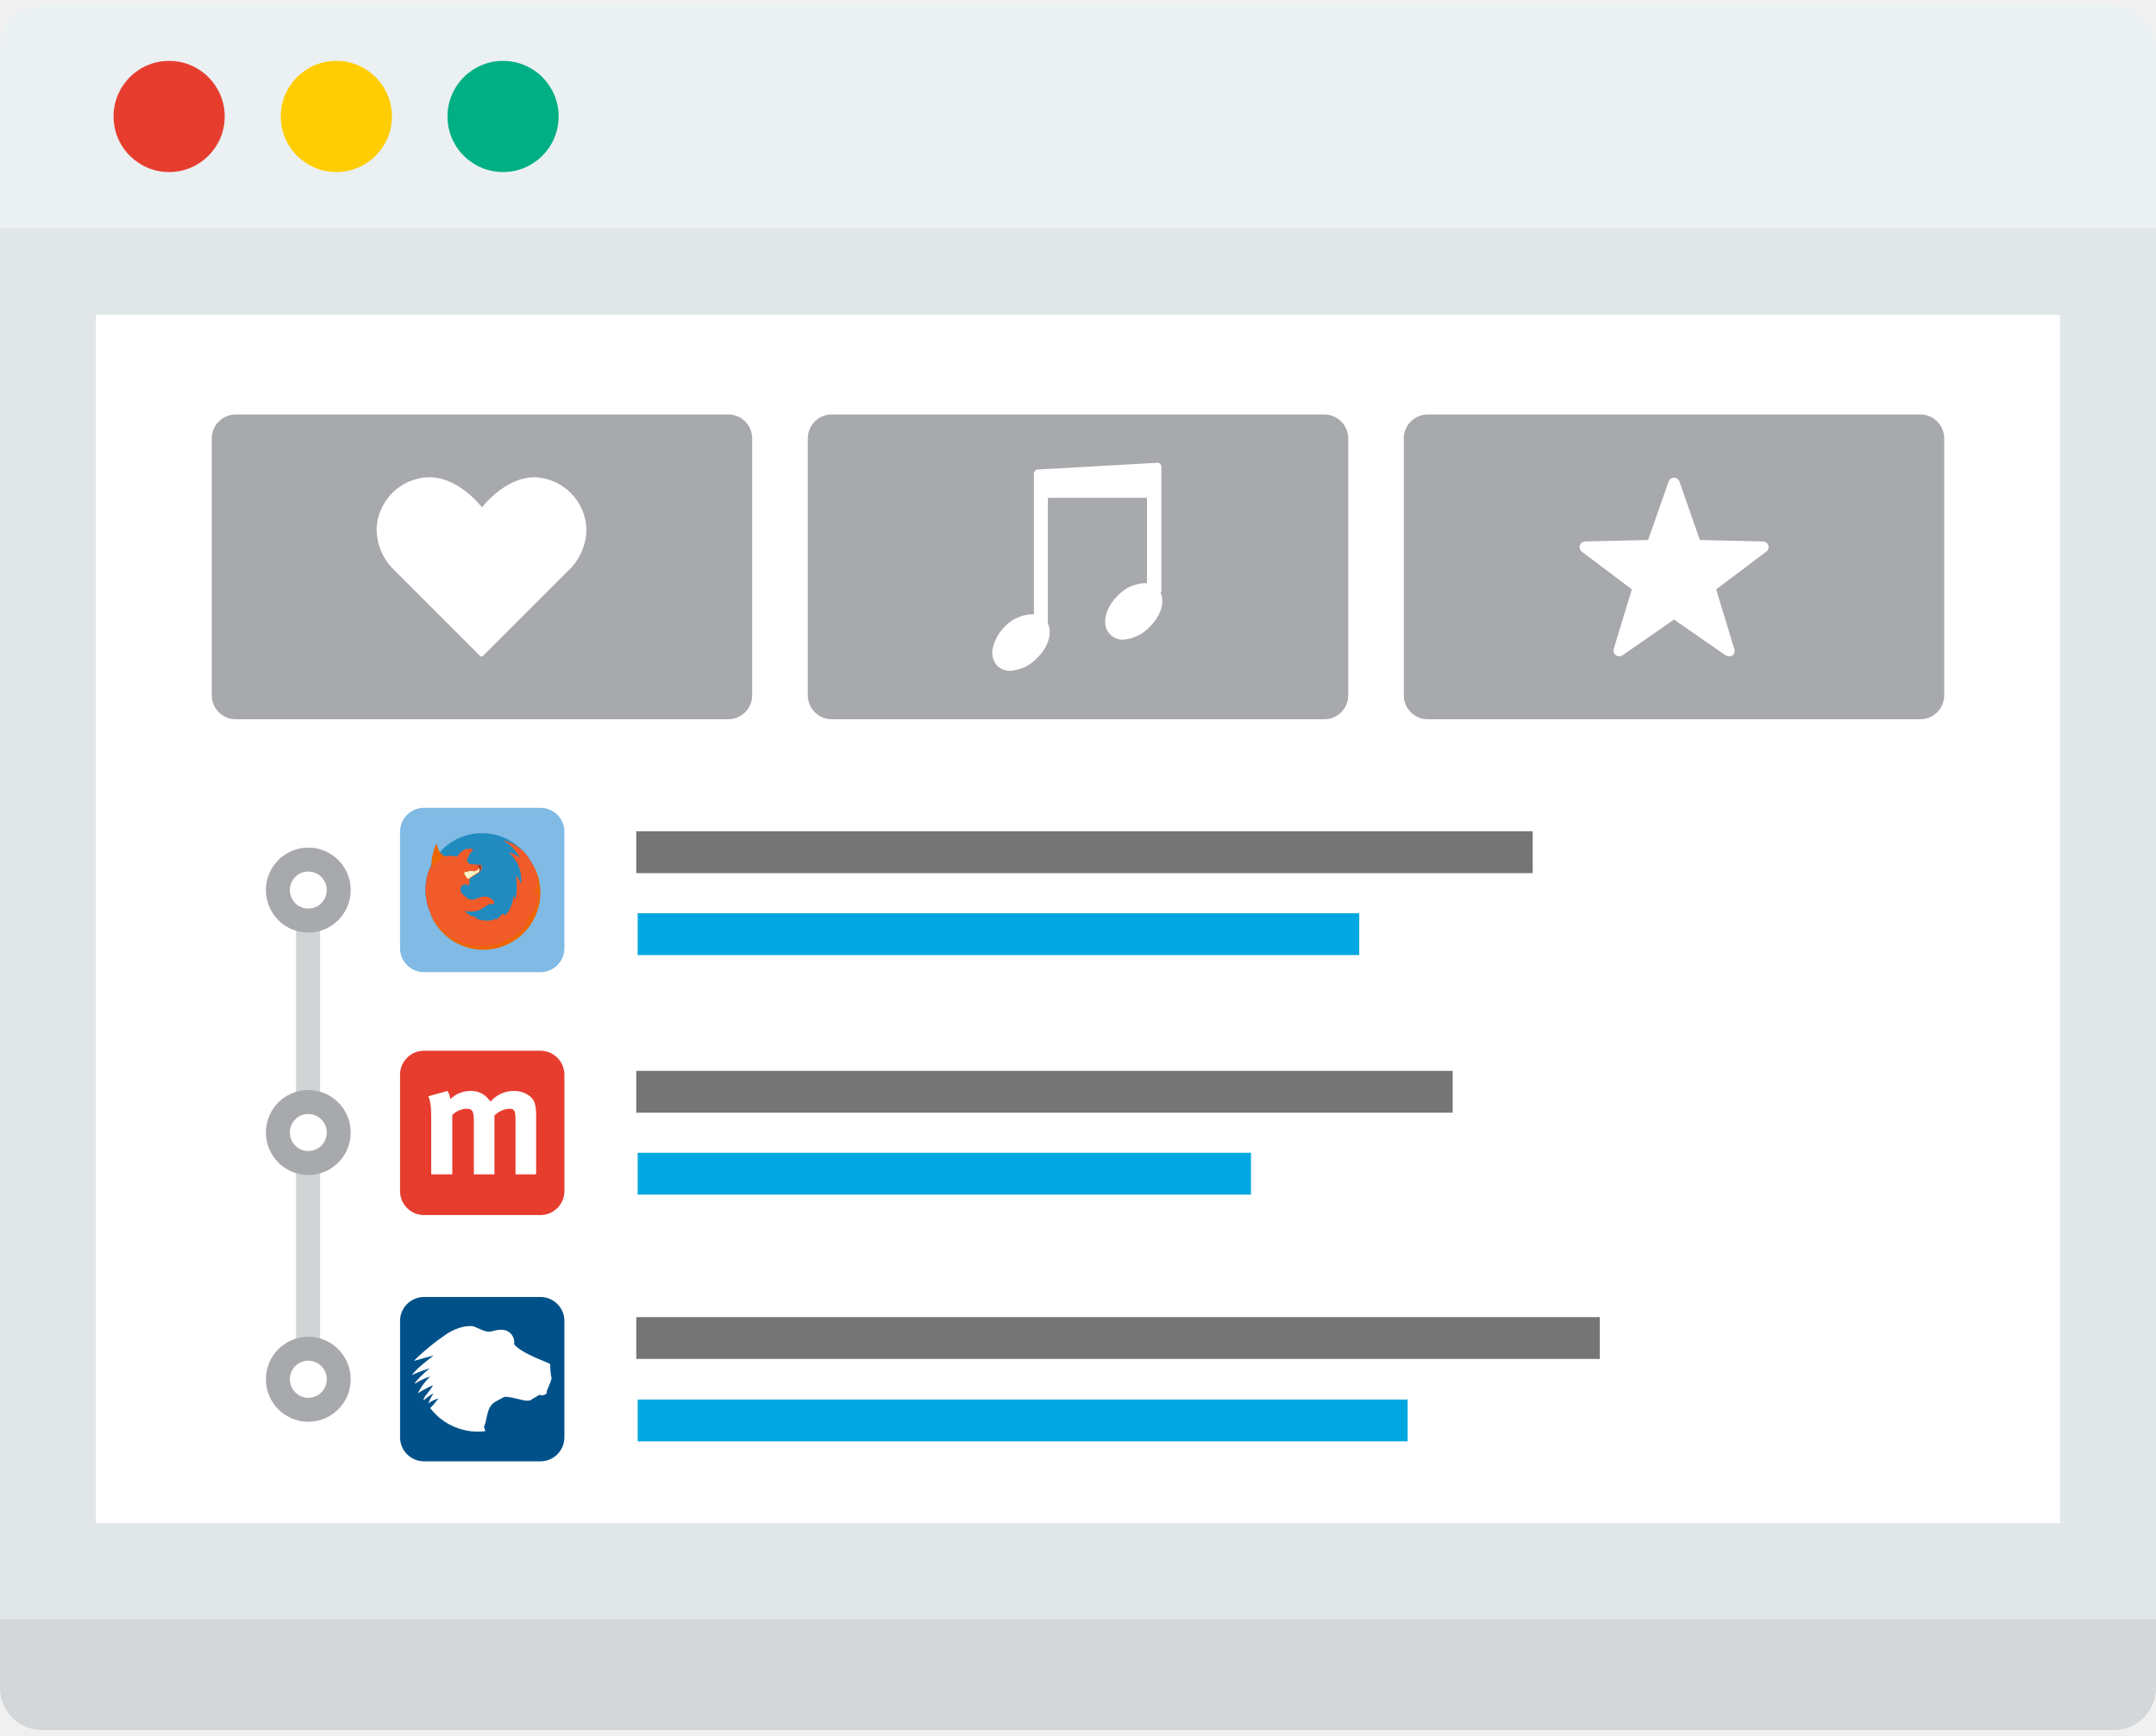
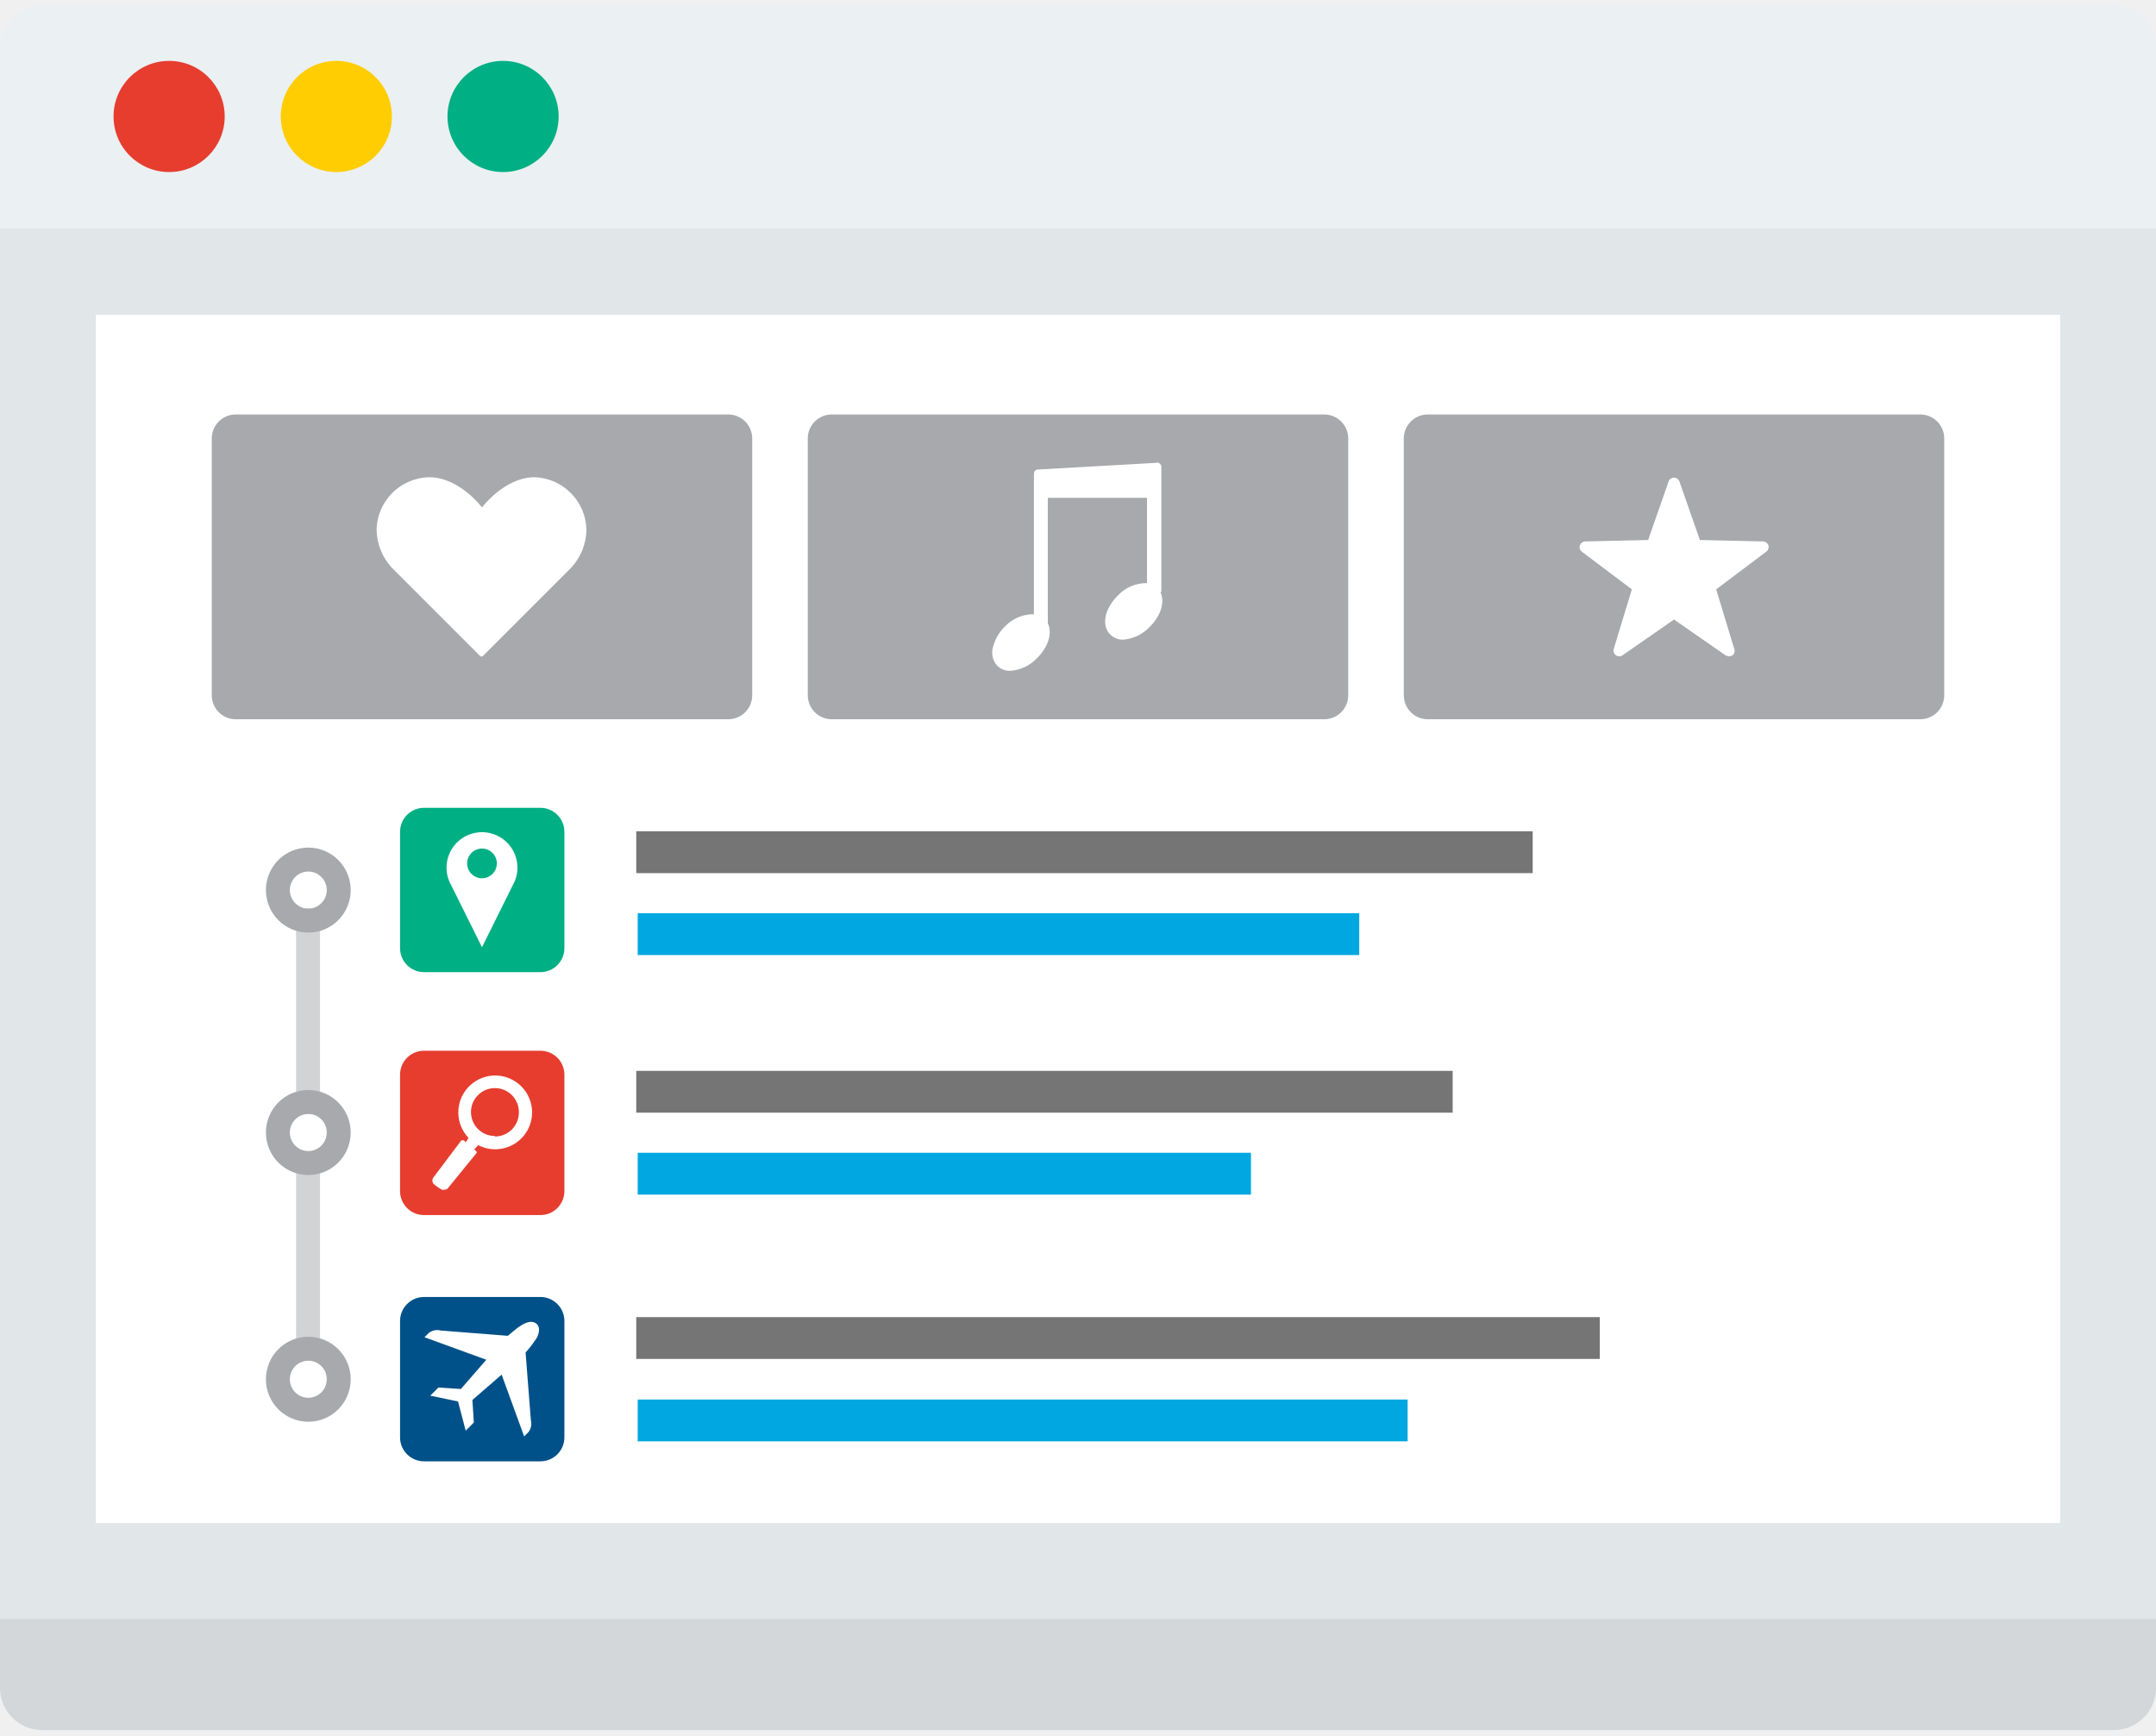
<svg xmlns="http://www.w3.org/2000/svg" viewBox="0 0 450 360" width="446" height="359">
  <defs>
-     <style>.a,.j,.k{fill:none;}.b{fill:#e1e6e8;}.c,.w{fill:#fff;}.d{fill:#ebf0f2;}.e{fill:#d3d7d9;}.f{fill:#e63d2f;}.g{fill:#ffcd02;}.h{fill:#00af84;}.i{fill:#80bae5;}.j{stroke:#d1d3d4;}.j,.k{stroke-linecap:round;stroke-linejoin:round;stroke-width:5px;}.k{stroke:#a7a9ac;}.l{fill:#a7a9ac;}.m{fill:#218bc0;}.n{fill:#e60;}.o{clip-path:url(#a);}.p{fill:#f15a29;}.q{fill:#f8f6c8;}.r{clip-path:url(#b);}.s{fill:url(#c);}.t{fill:#005189;}.u{fill:#757576;}.v{fill:#00a7e0;}.w{fill-rule:evenodd;}</style>
-     <clipPath id="a">
-       <circle class="a" cx="100.6" cy="184.6" r="11.8" />
-     </clipPath>
-     <clipPath id="b">
-       <path class="a" d="M100.4 179.8c0-.2-.2-.4-2.1-.4a1.5 1.5 0 0 1-1.3-1 5.4 5.4 0 0 0-.1 2.4 4 4 0 0 0 .8 1.5h.1a18.3 18.3 0 0 1 2-1.3 1.7 1.7 0 0 0 .6-1.2z" />
-     </clipPath>
-     <linearGradient id="c" x1="121.69" y1="67.56" x2="123.14" y2="69.8" gradientTransform="matrix(1 0 0 -1 -22.54 248.54)" gradientUnits="userSpaceOnUse">
-       <stop offset="0" stop-color="#37373a" />
-       <stop offset=".65" stop-color="#7b3f3c" />
-       <stop offset="1" stop-color="#dc5a26" />
-     </linearGradient>
+     <style>.a{fill:#e1e6e8;}.b,.n{fill:#fff;}.c{fill:#ebf0f2;}.d{fill:#d3d7d9;}.e{fill:#e63d2f;}.f{fill:#ffcd02;}.g{fill:#00af84;}.h,.i{fill:none;stroke-linecap:round;stroke-linejoin:round;stroke-width:5px;}.h{stroke:#d1d3d4;}.i{stroke:#a7a9ac;}.j{fill:#a7a9ac;}.k{fill:#005189;}.l{fill:#757576;}.m{fill:#00a7e0;}.n{fill-rule:evenodd;}</style>
  </defs>
-   <path class="b" d="M0 46.5h450v290.32H0z" />
-   <path class="c" d="M20 64.6h410v252.19H20z" />
-   <path class="d" d="M441.2 0H8.8A8.7 8.7 0 0 0 0 8.7v37.8h450V8.7a8.7 8.7 0 0 0-8.8-8.7z" />
-   <path class="e" d="M8.8 360h432.4a8.8 8.8 0 0 0 8.8-8.8v-14.4H0v14.5a8.8 8.8 0 0 0 8.8 8.7z" />
-   <circle class="f" cx="35.3" cy="23.2" r="11.6" />
-   <circle class="g" cx="70.2" cy="23.2" r="11.6" />
-   <circle class="h" cx="105" cy="23.2" r="11.6" />
-   <rect class="i" x="83.5" y="167.5" width="34.3" height="34.3" rx="5" ry="5" />
-   <rect class="f" x="83.5" y="218.2" width="34.3" height="34.3" rx="5" ry="5" />
-   <path class="j" d="M64.3 191v37.9M64.3 241.7v37.9" />
-   <rect class="k" x="58" y="178.3" width="12.7" height="12.74" rx="6.4" ry="6.4" />
-   <rect class="k" x="58" y="228.9" width="12.7" height="12.74" rx="6.4" ry="6.4" />
-   <rect class="k" x="58" y="280.4" width="12.7" height="12.74" rx="6.4" ry="6.4" />
-   <rect class="l" x="44.2" y="85.4" width="112.8" height="63.61" rx="5" ry="5" />
-   <rect class="l" x="293" y="85.4" width="112.8" height="63.61" rx="5" ry="5" />
-   <path class="c" d="M111.6 98.5c-6.3 0-11 6.3-11 6.3s-4.7-6.3-11-6.3a11.2 11.2 0 0 0-11 11 12 12 0 0 0 3.1 7.8l18.5 18.5a.4.4 0 0 0 .6 0l18.5-18.5a12 12 0 0 0 3.1-7.8 11.2 11.2 0 0 0-10.8-11zM369.1 112.7a1.2 1.2 0 0 0-1.1-.8l-13.2-.3-4.3-12.3a1.2 1.2 0 0 0-2.2 0l-4.3 12.3-13.2.3a1.2 1.2 0 0 0-.7 2.1l10.5 7.9-3.8 12.5a1.2 1.2 0 0 0 1.8 1.3l10.8-7.5 10.8 7.5.7.2.7-.2a1.2 1.2 0 0 0 .4-1.3l-3.8-12.5 10.5-7.9a1.2 1.2 0 0 0 .4-1.3z" />
-   <rect class="l" x="168.6" y="85.4" width="112.8" height="63.61" rx="5" ry="5" />
-   <circle class="m" cx="100.6" cy="184.6" r="11.8" />
-   <path class="n" d="M111.2 179.3a16.8 16.8 0 0 1 .1 2c0 7.8-5.3 14.1-11.8 14.1a11.5 11.5 0 0 1-9.8-6.1 11.9 11.9 0 1 0 21.5-10z" />
-   <g class="o">
-     <path class="p" d="M109.6 191.6c.7-1.3 1.6-2 2.1-2.9s1.9-4.5 1-7.2c.4 1.7.3 3.4-1.1 4.2a12.9 12.9 0 0 0 .3-6.1 5.9 5.9 0 0 0-1.9-3.3 3.9 3.9 0 0 1 1 2.5 9.9 9.9 0 0 0-6.1-4.6 9.2 9.2 0 0 1 3.7 3.9 4.6 4.6 0 0 0-2.4-1.3 7.9 7.9 0 0 1 2.6 6.6 7.1 7.1 0 0 0-1.1-1.8c.4 3.5 0 4.2-.2 5.1a3 3 0 0 0-.3-.9 7.7 7.7 0 0 1-.7 2.6c-.5 1.2-1.1 1.5-1.3 1.5h-.1a1 1 0 0 0 0-.4l-.4.3-.2.2-.3.3a1.3 1.3 0 0 1-.8.6.5.5 0 0 0 .3-.4 2.6 2.6 0 0 1-1.3.5 5.5 5.5 0 0 1-3.4-.6 1.5 1.5 0 0 1 .9.1 3.9 3.9 0 0 0-1.5-.4A5 5 0 0 1 97 189a4.9 4.9 0 0 0 3.7-.5c.9-.6 1.4-1 1.8-.9a.4.4 0 0 0 .4-.8 2.4 2.4 0 0 0-2.4-.7c-.9.2-1.6.9-2.9.4h.2l-.8-.5h.2c-1.2-.7-1.1-1.3-1.1-1.6a1 1 0 0 1 .5-.8h.3v-.2l.6.2.3.2s.1 0 0-.1l-.3-.3.4.2a1.6 1.6 0 0 0 .1-.7.9.9 0 0 0-.1-.4c-.1-.1 0-.1.1 0v-.2a9.3 9.3 0 0 1 2-1.3 1.7 1.7 0 0 0 .5-.6 1.3 1.3 0 0 0 .1-.7c0-.2-.1-.4-2-.4a1.3 1.3 0 0 1-1.1-.6v-.4a4.1 4.1 0 0 1 1.4-2.1h-.7l.4-.2a.8.8 0 0 0-.6 0l-.6.2.2-.2a3.7 3.7 0 0 0-1.2.6 2 2 0 0 0-.7.7l-.3.4a5.1 5.1 0 0 0-2.8 0 3.4 3.4 0 0 1-1-1.1h-.1a3.4 3.4 0 0 1-.4-1.3 1.4 1.4 0 0 0-.5.8v0l-.2.3v.3a.4.4 0 0 0 0-.1l-.2.8a7.1 7.1 0 0 0-.1 2v.2l-.6.9a12.6 12.6 0 0 0-1 3.5 8.2 8.2 0 0 1 .6-1.4 12 12 0 0 0-.4 4.5 12.7 12.7 0 0 1 .2-1.3 10.9 10.9 0 0 0 1.5 5 12.6 12.6 0 0 0 8.6 6 2.7 2.7 0 0 1-1-.5 13 13 0 0 0 3.6.6.7.7 0 0 1-.6-.3s5.4.3 7.2-2.2a4.5 4.5 0 0 1-2.9 1c.9-.9 3-.8 5.2-3a4.5 4.5 0 0 0 1.5-3c-.3.9-1.3 1.6-2.4 2.2z" />
-     <path class="n" d="M100.4 179.8c0-.2-.2-.4-2.1-.4a1.5 1.5 0 0 1-1.3-1 5.5 5.5 0 0 0-.1 2.5 4 4 0 0 0 .8 1.5h.1a18.3 18.3 0 0 1 2-1.3 1.7 1.7 0 0 0 .6-1.3z" />
-     <path class="p" d="M100.4 179.8c0-.2-.2-.4-2.1-.4a1.5 1.5 0 0 1-1.3-1 5.5 5.5 0 0 0-.1 2.5 4 4 0 0 0 .8 1.5h.1a18.3 18.3 0 0 1 2-1.3 1.7 1.7 0 0 0 .6-1.3z" />
-     <path class="q" d="M99.7 180.9a1.6 1.6 0 0 0 .5-.8h-.1l-.8.7.3-.3a2 2 0 0 1-1.3.4.9.9 0 0 0 .6-.2h-1l-.4.3v-.2l-.5.4.4-.3-.3.2.2-.2a.4.4 0 0 0-.4.4l.5.7.2.3a10.3 10.3 0 0 1 2.1-1.4z" />
-     <g class="r">
-       <path class="q" d="M99.8 180.9a1.6 1.6 0 0 0 .5-.8h-.1l-.8.7.3-.3a2.1 2.1 0 0 1-1.3.4.9.9 0 0 0 .6-.2h-1.1l-.4.3v-.2l-.5.4.4-.4-.4.2.2-.2a.4.4 0 0 0-.4.4l.5.7.2.3a10.5 10.5 0 0 1 2.3-1.3z" />
-       <path class="q" d="M97.8 181.6l-.4.5.3.5 1.9-1 .6-.8v-.4l-.3.1-.3.5-1.8.6" />
-     </g>
-     <path class="s" d="M100.3 180.3c.1-.2.2-.7-.1-.8h-.8a1.1 1.1 0 0 1 .6.3 1.8 1.8 0 0 1 0 1.2 1.1 1.1 0 0 0 .3-.7z" />
-   </g>
-   <path class="n" d="M91.6 176.4a3.6 3.6 0 0 1-.4-1.4 1.5 1.5 0 0 0-.5.9V176l-.2.4v.3a1 1 0 0 0 0-.1 7.4 7.4 0 0 0-.4 3.2 6.6 6.6 0 0 1 2.8-2.1 3.6 3.6 0 0 1-1.3-1.3z" />
-   <path class="c" d="M93.4 226.6a4.3 4.3 0 0 1 .6 1.7 5.9 5.9 0 0 1 4.2-1.7 4.6 4.6 0 0 1 3.5 1.4l.7.8a6.3 6.3 0 0 1 4.8-2.2 5.3 5.3 0 0 1 3.4 1.1c1 .8 1.3 1.8 1.3 4.2V244h-4.3v-11.3c0-2-.2-2.4-1.4-2.4a5.1 5.1 0 0 0-3 1.4V244h-4.3v-11.1c0-2.1-.3-2.6-1.6-2.6a4.7 4.7 0 0 0-2.9 1.3V244H90v-11.9c0-2.5-.2-3.5-.6-4.4z" />
-   <rect class="t" x="83.5" y="269.6" width="34.3" height="34.3" rx="5" ry="5" />
-   <path class="u" d="M132.8 172.4h187.1v8.73H132.8z" />
-   <path class="v" d="M133.1 189.5h150.6v8.73H133.1z" />
-   <path class="u" d="M132.8 222.4h170.4v8.73H132.8z" />
-   <path class="v" d="M133.1 239.5h128v8.73h-128z" />
-   <path class="u" d="M132.8 273.8h201.1v8.73H132.8z" />
-   <path class="v" d="M133.1 291h160.7v8.73H133.1z" />
-   <path class="c" d="M115.2 286.8c-.4-1.1-.3-2.9-.4-3.2s-5.5-1.9-7.5-4.1a2.6 2.6 0 0 0-1.1-2.6c-1.1-.8-2.6-.4-3.7-.1s-2.5-.7-3.8-1.1c-2.8-.3-5.6 1.7-5.6 1.7a47.6 47.6 0 0 0-6.7 5.5 5.5 5.5 0 0 0 1.2-.3l2.9-.8c-1.2 1-3.7 2.8-4.5 4.1a23.7 23.7 0 0 1 3.7-1.4 20.2 20.2 0 0 0-3.1 3c.1 0 0 .1 0 .2a12.9 12.9 0 0 1 3.2-1.5 12.3 12.3 0 0 0-2.6 3.5 23.2 23.2 0 0 1 3.2-1.7 10.8 10.8 0 0 1-.8 1.2c-.4.6-1.2 1.3-1.2 2a10.1 10.1 0 0 1 2.1-1.5 9.3 9.3 0 0 0-1.1 2.1 6 6 0 0 1 2.1-1 19.8 19.8 0 0 1-1.7 2 12.5 12.5 0 0 0 11.5 4.8 6.3 6.3 0 0 0-.3-.9c.8-1.5.4-4.2 2.5-5.3s1.6-1.1 3.3-.8 2.8.8 3.8.6l2-1.2a1.3 1.3 0 0 0 1.5-.3v-.4l.9-2.2v-.4z" />
-   <path class="w" d="M242.4 122.4v-26a.9.9 0 0 0-1.2-.9l-24.8 1.4a.9.9 0 0 0-.6.9V127.1a8.1 8.1 0 0 0-6 2.5 9.1 9.1 0 0 0-2.5 4.2 4.1 4.1 0 0 0 .8 4 3.7 3.7 0 0 0 2.8 1.1 8.4 8.4 0 0 0 5.5-2.6c2.4-2.3 3.3-5.3 2.3-7.3v-26.2h20.7v17.8a8.1 8.1 0 0 0-6 2.5c-2.8 2.7-3.6 6.3-1.7 8.2a3.7 3.7 0 0 0 2.7 1.1 8.4 8.4 0 0 0 5.5-2.6c2.4-2.3 3.3-5.3 2.3-7.3" />
+   <path class="a" d="M0 46.5h450v290.32H0z" />
+   <path class="b" d="M20 64.6h410v252.19H20z" />
+   <path class="c" d="M441.2 0H8.8A8.7 8.7 0 0 0 0 8.7v37.8h450V8.7a8.7 8.7 0 0 0-8.8-8.7z" />
+   <path class="d" d="M8.8 360h432.4a8.8 8.8 0 0 0 8.8-8.8v-14.4H0v14.5a8.8 8.8 0 0 0 8.8 8.7z" />
+   <circle class="e" cx="35.3" cy="23.2" r="11.6" />
+   <circle class="f" cx="70.2" cy="23.2" r="11.6" />
+   <circle class="g" cx="105" cy="23.2" r="11.6" />
+   <rect class="g" x="83.5" y="167.5" width="34.3" height="34.3" rx="5" ry="5" />
+   <rect class="e" x="83.5" y="218.2" width="34.3" height="34.3" rx="5" ry="5" />
+   <path class="h" d="M64.3 191v37.9M64.3 241.7v37.9" />
+   <rect class="i" x="58" y="178.3" width="12.7" height="12.74" rx="6.4" ry="6.4" />
+   <rect class="i" x="58" y="228.9" width="12.7" height="12.74" rx="6.4" ry="6.4" />
+   <rect class="i" x="58" y="280.4" width="12.7" height="12.74" rx="6.4" ry="6.4" />
+   <rect class="j" x="44.2" y="85.4" width="112.8" height="63.61" rx="5" ry="5" />
+   <rect class="j" x="293" y="85.4" width="112.8" height="63.61" rx="5" ry="5" />
+   <path class="b" d="M111.6 98.5c-6.3 0-11 6.3-11 6.3s-4.7-6.3-11-6.3a11.2 11.2 0 0 0-11 11 12 12 0 0 0 3.1 7.8l18.5 18.5a.4.4 0 0 0 .6 0l18.5-18.5a12 12 0 0 0 3.1-7.8 11.2 11.2 0 0 0-10.8-11zM369.1 112.7a1.2 1.2 0 0 0-1.1-.8l-13.2-.3-4.3-12.3a1.2 1.2 0 0 0-2.2 0l-4.3 12.3-13.2.3a1.2 1.2 0 0 0-.7 2.1l10.5 7.9-3.8 12.5a1.2 1.2 0 0 0 1.8 1.3l10.8-7.5 10.8 7.5.7.2.7-.2a1.2 1.2 0 0 0 .4-1.3l-3.8-12.5 10.5-7.9a1.2 1.2 0 0 0 .4-1.3z" />
+   <rect class="j" x="168.6" y="85.4" width="112.8" height="63.61" rx="5" ry="5" />
+   <rect class="k" x="83.5" y="269.6" width="34.3" height="34.3" rx="5" ry="5" />
+   <path class="l" d="M132.8 172.4h187.1v8.73H132.8z" />
+   <path class="m" d="M133.1 189.5h150.6v8.73H133.1z" />
+   <path class="l" d="M132.8 222.4h170.4v8.73H132.8z" />
+   <path class="m" d="M133.1 239.5h128v8.73h-128z" />
+   <path class="l" d="M132.8 273.8h201.1v8.73H132.8z" />
+   <path class="m" d="M133.1 291h160.7v8.73H133.1z" />
+   <path class="n" d="M242.4 122.4v-26a.9.9 0 0 0-1.2-.9l-24.8 1.4a.9.9 0 0 0-.6.9V127.1a8.1 8.1 0 0 0-6 2.5 9.1 9.1 0 0 0-2.5 4.2 4.1 4.1 0 0 0 .8 4 3.7 3.7 0 0 0 2.8 1.1 8.4 8.4 0 0 0 5.5-2.6c2.4-2.3 3.3-5.3 2.3-7.3v-26.2h20.7v17.8a8.1 8.1 0 0 0-6 2.5c-2.8 2.7-3.6 6.3-1.7 8.2a3.7 3.7 0 0 0 2.7 1.1 8.4 8.4 0 0 0 5.5-2.6c2.4-2.3 3.3-5.3 2.3-7.3" />
+   <path class="b" d="M108 180a7.4 7.4 0 1 0-13.8 3.7l6.4 12.9 6.4-12.9a7.3 7.3 0 0 0 1-3.7zm-7.4 2.2a3.1 3.1 0 1 1 3.1-3.1 3.1 3.1 0 0 1-3.1 3.1zM112.1 275.3q-1.5-1.5-4.9 1.4l-1.2 1-14-1.1a2.9 2.9 0 0 0-2.5.5l-.9.9 12.9 4.7-5.3 6.1-4.7-.3-1.7 1.7 5.8 1.2 1.6 6.1 1.7-1.7-.3-4.7 6.1-5.3 4.7 12.9.9-.9a2.9 2.9 0 0 0 .5-2.5l-1.1-14.1 1-1.2.6-.8.7-1a3.8 3.8 0 0 0 .5-1.6 1.7 1.7 0 0 0-.4-1.3zM90.5 246a10.6 10.6 0 0 0 1.7 1.2 1.6 1.6 0 0 0 1.2-.2l6.1-7.5v-.2l-.5-.5.8-.9a7.7 7.7 0 1 0-2-1.5l-.6.9-.4-.4h-.5l-5.8 7.7a1.1 1.1 0 0 0 0 1.4zm12.8-10a5 5 0 1 1 5-5 5 5 0 0 1-5 5.1z" />
</svg>
